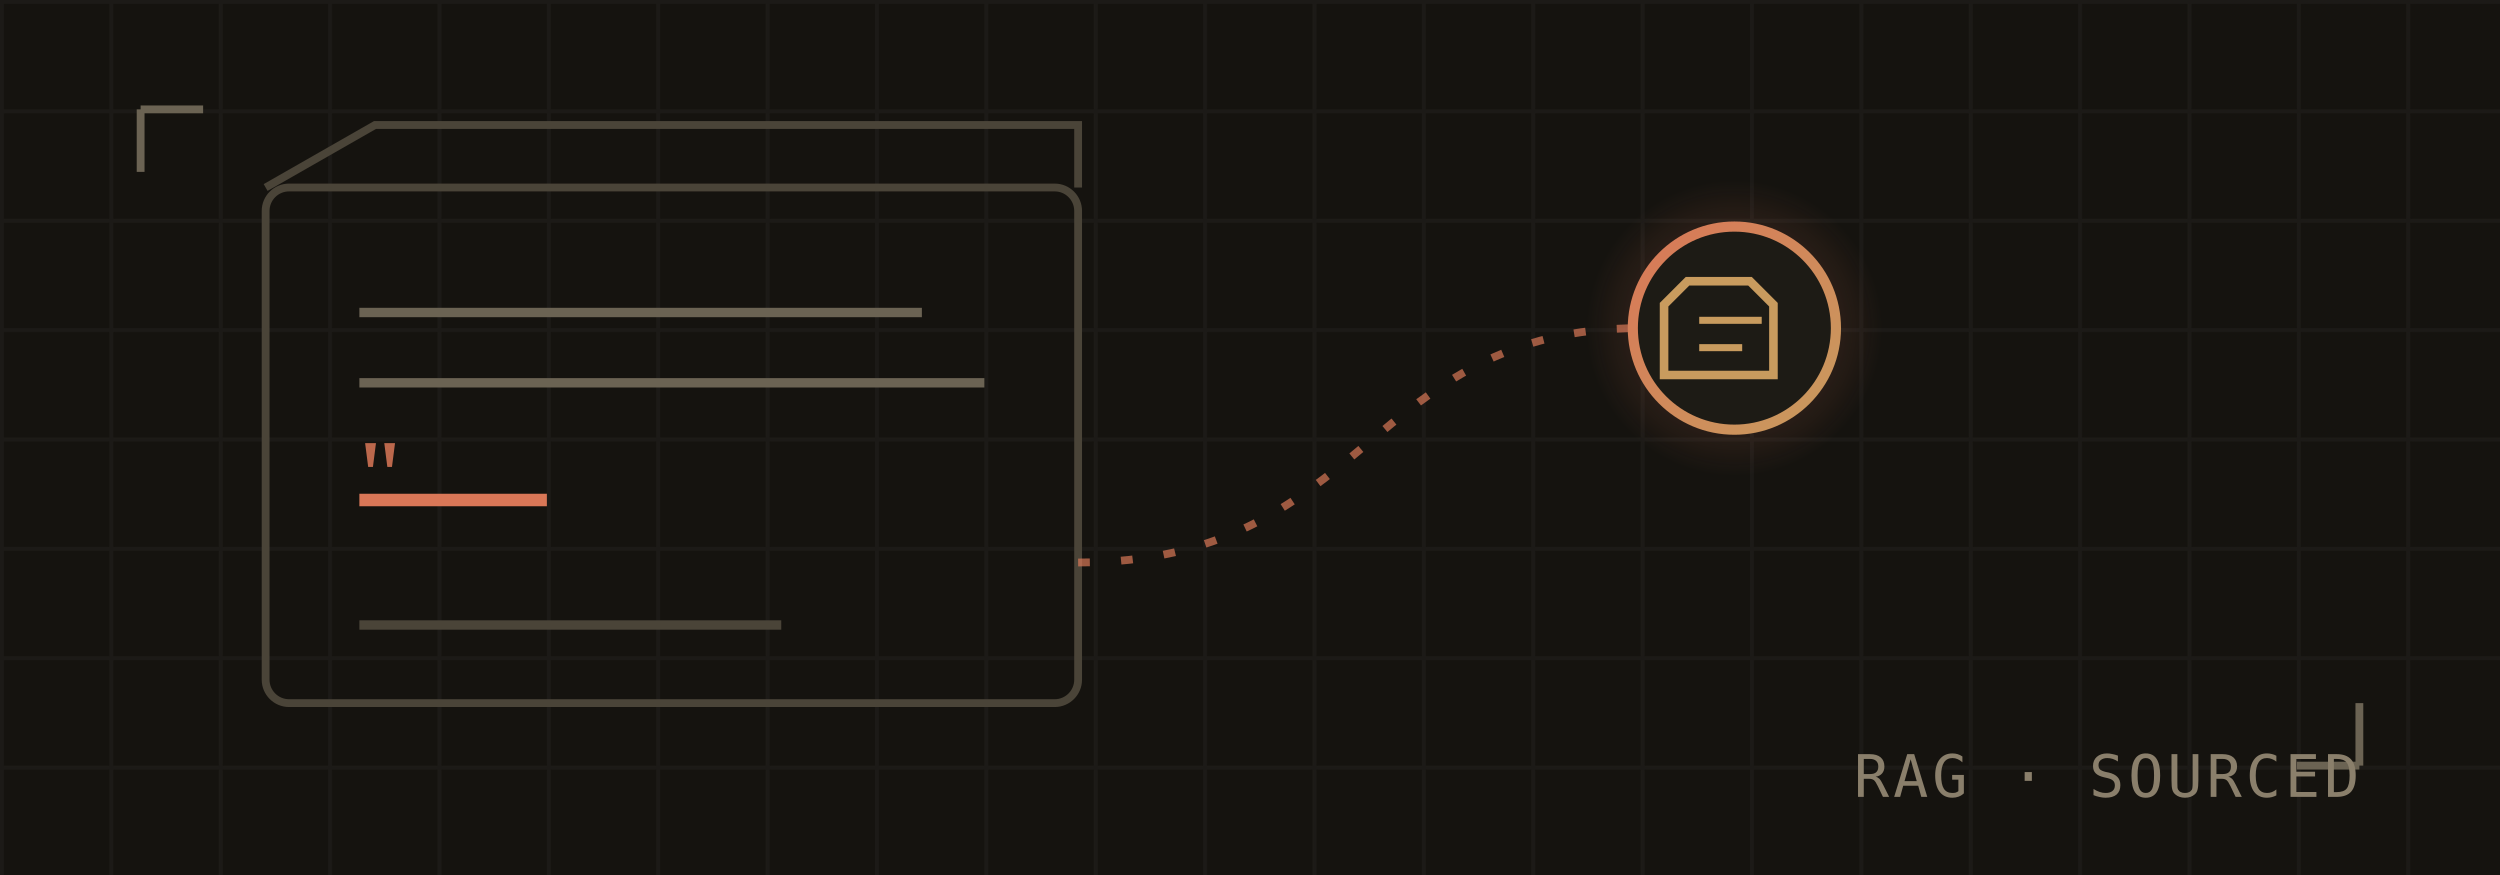
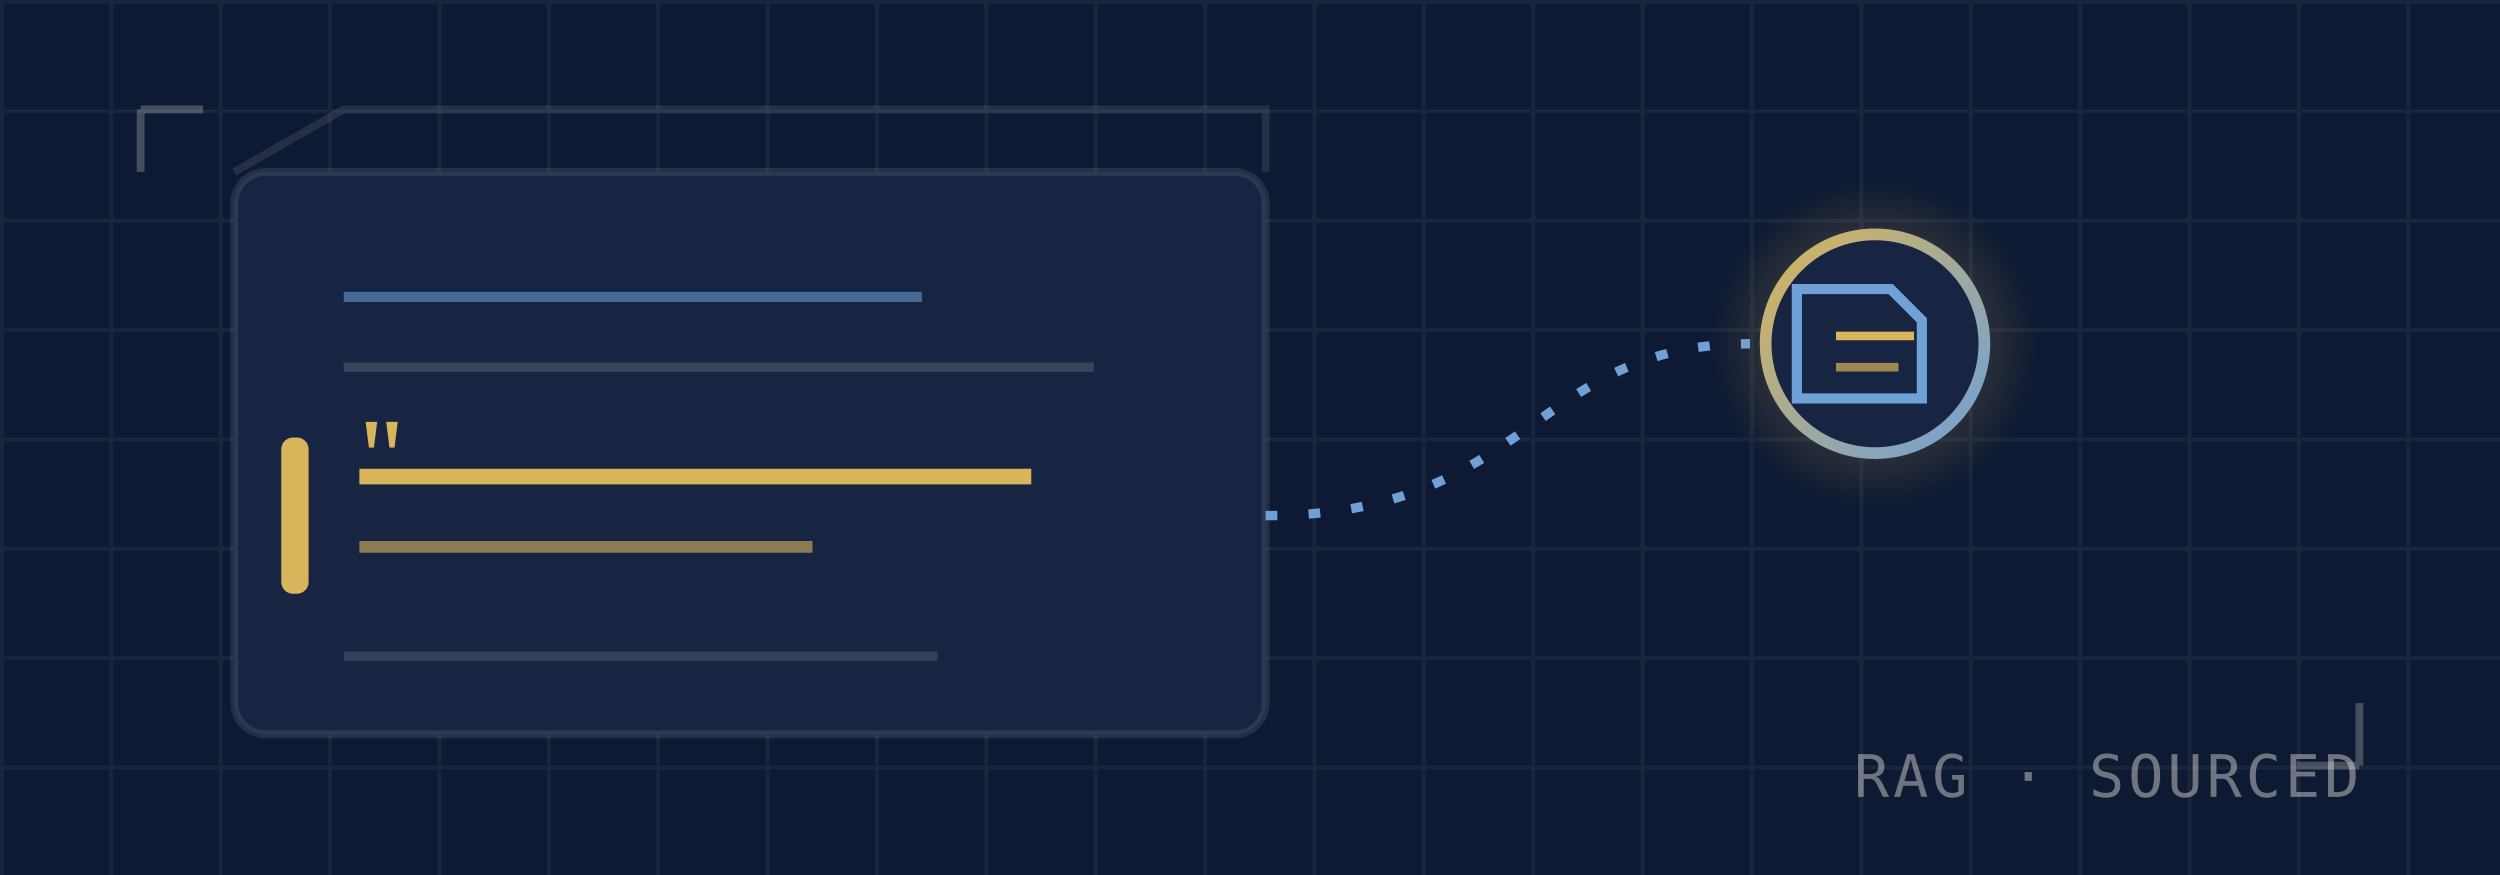
- <svg xmlns="http://www.w3.org/2000/svg" viewBox="0 0 320 112" role="img" aria-label="Klawis legal AI: a cited passage in a document connected to a sourced answer node">
+ <svg xmlns="http://www.w3.org/2000/svg" viewBox="0 0 320 112" role="img" aria-label="Klawis legal AI: a cited passage in a document linked to a sourced answer node">
  <defs>
    <linearGradient id="g" x1="0" y1="0" x2="1" y2="1">
-       <stop offset="0" stop-color="#D97757" />
-       <stop offset="1" stop-color="#C89B5E" />
+       <stop offset="0" stop-color="#D8B45A" />
+       <stop offset="1" stop-color="#6FA0D8" />
    </linearGradient>
-     <radialGradient id="glow" cx="50%" cy="50%" r="50%">
-       <stop offset="0" stop-color="#D97757" stop-opacity="0.35" />
-       <stop offset="1" stop-color="#D97757" stop-opacity="0" />
+     <radialGradient id="gl" cx="50%" cy="50%" r="50%">
+       <stop offset="0" stop-color="#D8B45A" stop-opacity="0.42" />
+       <stop offset="1" stop-color="#D8B45A" stop-opacity="0" />
    </radialGradient>
-     <pattern id="grid" width="14" height="14" patternUnits="userSpaceOnUse">
-       <path d="M14 0H0V14" fill="none" stroke="#F5F0E6" stroke-opacity="0.035" />
+     <pattern id="gr" width="14" height="14" patternUnits="userSpaceOnUse">
+       <path d="M14 0H0V14" fill="none" stroke="#F5F0E6" stroke-opacity="0.05" />
    </pattern>
  </defs>
-   <rect width="320" height="112" fill="#15130F" />
-   <rect width="320" height="112" fill="url(#grid)" />
-   <path d="M18 14 L18 22 M18 14 L26 14 M302 98 L302 90 M302 98 L294 98" stroke="#6B6353" stroke-width="1" />
-   <rect x="34" y="24" width="104" height="66" rx="3" fill="none" stroke="#4A4438" stroke-width="1" />
-   <path d="M34 24 l14 -8 h90 v8" fill="none" stroke="#4A4438" stroke-width="1" />
-   <line x1="46" y1="40" x2="118" y2="40" stroke="#6B6353" stroke-width="1.2" />
-   <line x1="46" y1="49" x2="126" y2="49" stroke="#6B6353" stroke-width="1.2" />
-   <line x1="46" y1="64" x2="70" y2="64" stroke="#D97757" stroke-width="1.6" />
-   <line x1="46" y1="72" x2="122" y2="72" stroke="url(#g)" stroke-width="2" />
-   <text x="46" y="66" font-family="Georgia,serif" font-size="13" fill="#D97757" opacity="0.85">"</text>
-   <line x1="46" y1="80" x2="100" y2="80" stroke="#4A4438" stroke-width="1.2" />
-   <path d="M138 72 C 175 72, 175 42, 210 42" fill="none" stroke="#D97757" stroke-width="1" stroke-dasharray="1.5 4" opacity="0.7" />
-   <circle cx="222" cy="42" r="19" fill="url(#glow)" />
-   <circle cx="222" cy="42" r="13" fill="#1D1B15" stroke="url(#g)" stroke-width="1.3" />
-   <path d="M216 36h8l3 3v9h-14v-9z" fill="none" stroke="#C89B5E" stroke-width="1.1" />
-   <line x1="217.5" y1="41" x2="225.5" y2="41" stroke="#C89B5E" stroke-width="0.9" />
-   <line x1="217.5" y1="44.5" x2="223" y2="44.5" stroke="#C89B5E" stroke-width="0.9" />
-   <text x="302" y="102" text-anchor="end" font-family="ui-monospace,monospace" font-size="7.5" letter-spacing="0.5" fill="#8A7F6B">RAG · SOURCED</text>
+   <rect width="320" height="112" fill="#0E1A33" />
+   <rect width="320" height="112" fill="url(#gr)" />
+   <path d="M18 14 L18 22 M18 14 L26 14 M302 98 L302 90 M302 98 L294 98" stroke="#F5F0E6" stroke-opacity="0.24" stroke-width="1" />
+   <rect x="30" y="22" width="132" height="72" rx="4" fill="#172542" stroke="#F5F0E6" stroke-opacity="0.10" />
+   <path d="M30 22 l14 -8 h118 v8" fill="none" stroke="#F5F0E6" stroke-opacity="0.10" />
+   <line x1="44" y1="38" x2="118" y2="38" stroke="#6FA0D8" stroke-width="1.3" opacity="0.55" />
+   <line x1="44" y1="47" x2="140" y2="47" stroke="#F5F0E6" stroke-opacity="0.16" stroke-width="1.2" />
+   <rect x="36" y="56" width="3.5" height="20" rx="1.5" fill="#D8B45A" />
+   <text x="46" y="64" font-family="Georgia,serif" font-size="14" fill="#D8B45A">"</text>
+   <line x1="46" y1="61" x2="132" y2="61" stroke="#D8B45A" stroke-width="2" />
+   <line x1="46" y1="70" x2="104" y2="70" stroke="#D8B45A" stroke-width="1.5" opacity="0.6" />
+   <line x1="44" y1="84" x2="120" y2="84" stroke="#F5F0E6" stroke-opacity="0.14" stroke-width="1.2" />
+   <path d="M162 66 C 196 66, 196 44, 224 44" fill="none" stroke="#6FA0D8" stroke-width="1.2" stroke-dasharray="1.5 4" />
+   <circle cx="240" cy="44" r="21" fill="url(#gl)" />
+   <circle cx="240" cy="44" r="14" fill="#172542" stroke="url(#g)" stroke-width="1.5" />
+   <path d="M233 37h9l4 4v10h-16v-14z" fill="none" stroke="#6FA0D8" stroke-width="1.3" />
+   <line x1="235" y1="43" x2="245" y2="43" stroke="#D8B45A" stroke-width="1.1" />
+   <line x1="235" y1="47" x2="243" y2="47" stroke="#D8B45A" stroke-width="1.1" opacity="0.7" />
+   <text x="302" y="102" text-anchor="end" font-family="ui-monospace,monospace" font-size="7.5" letter-spacing="0.5" fill="#F5F0E6" fill-opacity="0.42">RAG · SOURCED</text>
</svg>
